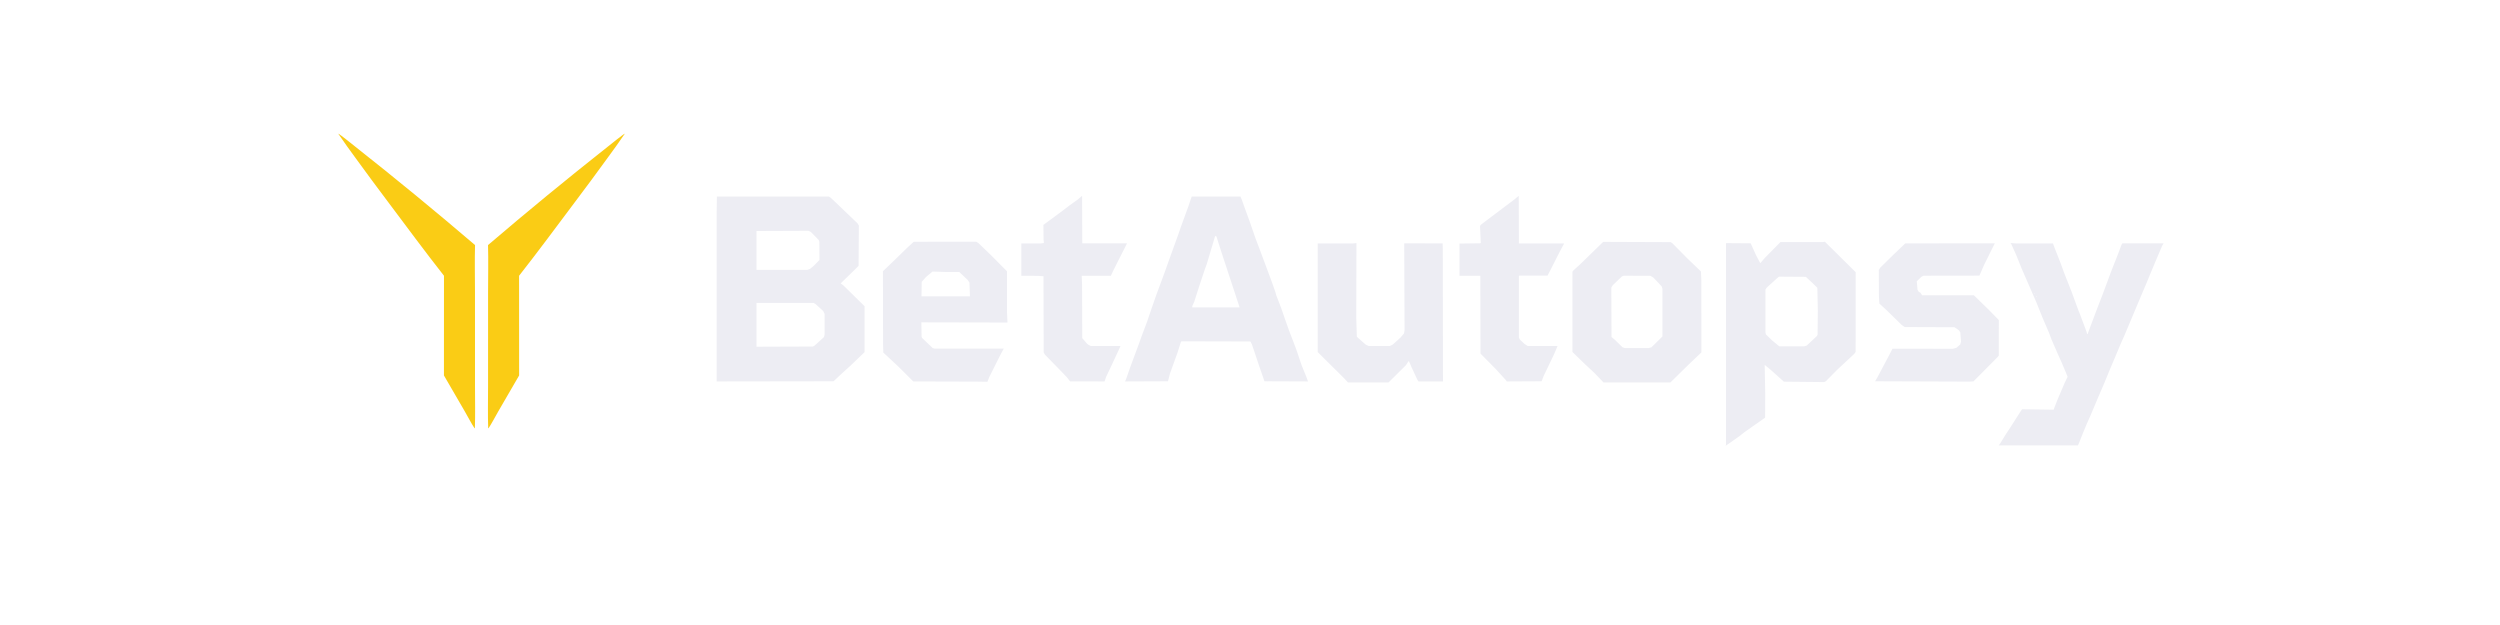
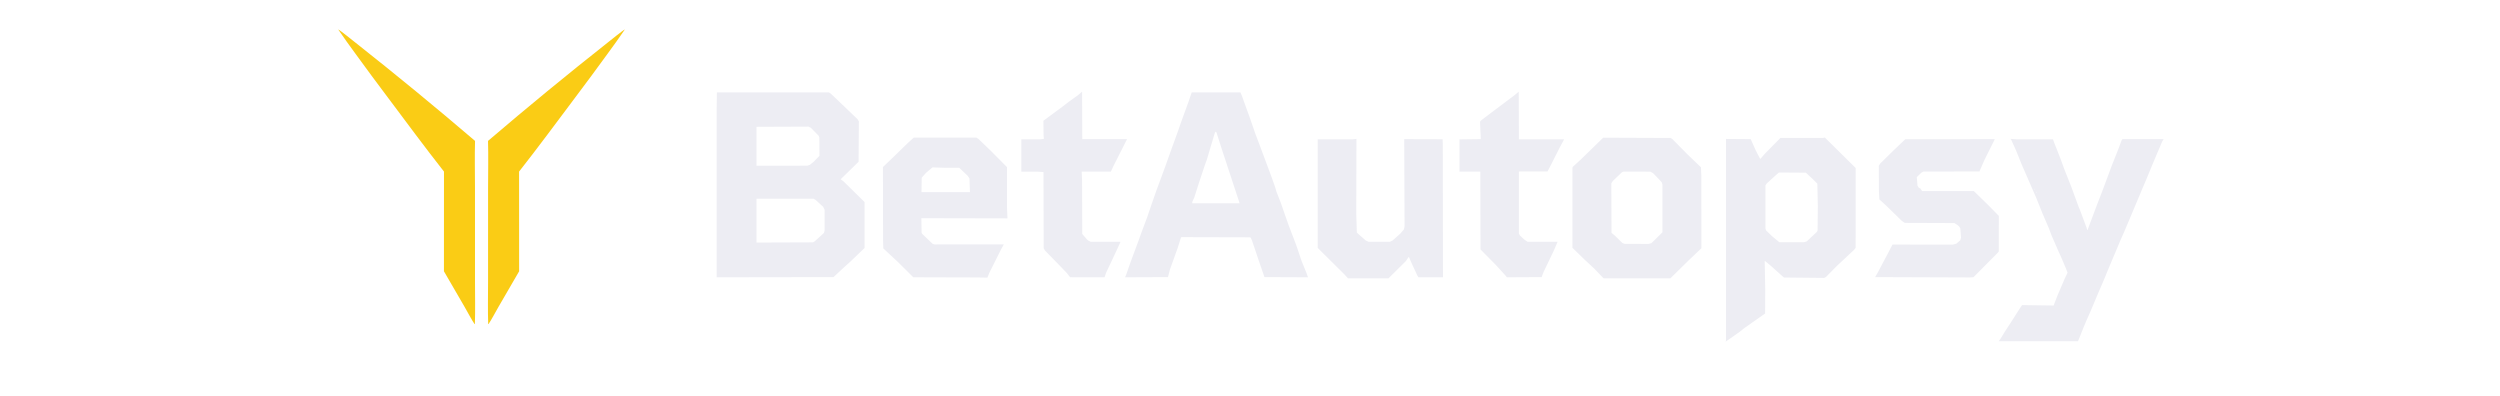
- <svg xmlns="http://www.w3.org/2000/svg" width="2400" height="600" viewBox="0 0 2400 600" fill="none">
+ <svg xmlns="http://www.w3.org/2000/svg" width="2400" height="380" viewBox="0 100 2400 380" fill="none">
  <path d="M324.645 128.243C326.245 128.816 338.911 139.108 341.313 140.989C380.166 171.663 418.416 203.092 456.042 235.259C455.606 249.463 455.993 265.963 455.989 280.356L456.002 370.545C456.004 383.669 456.336 398.162 455.879 411.129L455.518 411.048C453.001 407.401 448.515 398.95 446.072 394.723L426.176 360.435L426.221 264.719C408.136 241.715 389.974 217.123 372.396 193.687C361.978 179.871 351.689 165.959 341.53 151.952C335.908 144.212 329.956 136.162 324.645 128.243Z" fill="#FACC15" />
  <path d="M599.898 128.243C598.299 128.816 585.633 139.108 583.23 140.989C544.377 171.663 506.127 203.092 468.501 235.259C468.937 249.463 468.55 265.963 468.554 280.356L468.541 370.545C468.539 383.669 468.207 398.162 468.665 411.129L469.025 411.048C471.542 407.401 476.028 398.95 478.471 394.723L498.368 360.435L498.322 264.719C516.407 241.715 534.569 217.123 552.147 193.687C562.565 179.871 572.854 165.959 583.013 151.952C588.635 144.212 594.587 136.162 599.898 128.243Z" fill="#FACC15" />
  <path d="M1656.76 427.423L1656.98 426.845V330.123V233.4L1668.83 233.488L1680.68 233.575L1683.14 239.08L1685.61 244.584L1687.67 248.521L1689.74 252.458L1689.98 252.358L1690.23 252.257L1692.24 249.922L1694.25 247.587L1701.73 239.997L1709.22 232.408H1729.6H1749.97L1750.93 232.229L1751.89 232.051L1766.66 246.658L1781.43 261.265L1781.42 299.559L1781.41 337.854L1780.68 338.846L1779.95 339.839L1771.76 347.477L1763.57 355.115L1758.24 360.512L1752.91 365.909L1752.05 366.354L1751.19 366.798L1731.88 366.605L1712.58 366.412L1711.22 365.215L1709.86 364.018L1705.02 359.67L1700.18 355.323L1697.24 352.879L1694.3 350.435L1694.21 350.553L1694.12 350.671L1694.37 364.349L1694.62 378.027L1694.56 389.5L1694.51 400.974L1689.51 404.48L1684.5 407.985L1679.5 411.509L1674.49 415.032L1672.33 416.756L1670.16 418.479L1665.49 421.787L1660.82 425.095L1658.68 426.547L1656.54 428L1656.76 427.423ZM1733.13 332.136L1734.39 331.787L1739.23 327.265L1744.06 322.744L1744.47 322.029L1744.88 321.314L1745 309.637L1745.11 297.961L1744.88 287.119L1744.65 276.277L1742.26 273.934L1739.88 271.591L1736.75 268.68L1733.61 265.768L1732.91 265.765L1732.21 265.762L1720 265.682L1707.79 265.601L1706.43 266.769L1705.07 267.937L1700.57 272.032L1696.08 276.127L1695.46 277.036L1694.84 277.945V298.628V319.312L1695.09 320.204L1695.34 321.097L1698.26 323.923L1701.18 326.749L1704.65 329.619L1708.11 332.489L1719.99 332.487L1731.87 332.485L1733.13 332.136ZM1919.59 426.483L1920.4 425.399L1922.52 421.896L1924.64 418.393L1927.38 414.223L1930.11 410.053L1934.79 402.714L1939.48 395.374L1940.33 394.133L1941.19 392.891L1956.37 393.102L1971.55 393.314L1971.75 392.676L1971.95 392.038L1973.65 387.701L1975.34 383.364L1978.76 375.358L1982.18 367.351L1983.53 364.565L1984.88 361.78L1984.09 359.728L1983.29 357.677L1981.31 353.006L1979.34 348.336L1977.31 343.832L1975.29 339.328L1972.39 332.656L1969.48 325.984L1968.24 322.648L1966.99 319.312L1963.98 312.306L1960.96 305.301L1957.95 297.794L1954.93 290.288L1950.36 279.78L1945.79 269.271L1943.32 263.617L1940.85 257.963L1938.16 251.274L1935.47 244.584L1933.14 239.413L1930.8 234.242L1930.42 233.771L1930.04 233.299L1932.87 233.519L1935.71 233.738L1953.28 233.74L1970.85 233.742L1971.42 235.327L1972 236.911L1975.08 244.751L1978.16 252.591L1979.92 257.428L1981.68 262.265L1985.13 270.997L1988.58 279.729L1992.04 289.179L1995.51 298.628L1996.08 299.963L1996.65 301.297L1999.83 309.804L2003 318.311L2003.34 319.558L2003.67 320.804L2003.93 320.649L2004.18 320.494L2004.94 318.402L2005.71 316.31L2009.29 306.802L2012.87 297.294L2015.89 289.454L2018.91 281.615L2023.13 270.272L2027.35 258.929L2030.52 250.923L2033.69 242.916L2035.18 238.913L2036.66 234.91L2037.1 234.242L2037.54 233.575H2057.26H2076.99V233.64V233.704L2076.34 234.807L2075.69 235.911L2072.71 242.916L2069.72 249.922L2067.06 256.26L2064.41 262.599L2062.63 266.936L2060.86 271.273L2058.72 276.277L2056.58 281.281L2050.42 295.96L2044.25 310.638L2041.57 316.977L2038.89 323.315L2036.96 327.652L2035.04 331.989L2032.96 336.993L2030.87 341.997L2028.04 348.669L2025.21 355.341L2022.62 361.68L2020.02 368.019L2016.85 375.358L2013.69 382.697L2010.33 390.704L2006.97 398.71L2005.26 402.547L2003.54 406.383L2001.86 410.386L2000.18 414.39L1997.92 420.061L1995.66 425.732L1995.24 426.65L1994.81 427.567H1956.8H1918.78L1919.59 426.483ZM2000.58 408.718V408.385L2000.26 408.885L1999.94 409.386V409.719V410.053L2000.26 409.552L2000.58 409.052V408.718ZM2001.59 406.28L2001.58 405.716L2001.26 406.216L2000.94 406.717L2000.93 406.987L2000.93 407.257L2001.26 407.05L2001.59 406.844L2001.59 406.28ZM1954.78 284.388L1954.61 283.95L1954.58 284.589L1954.56 285.229L1954.76 285.027L1954.96 284.826L1954.78 284.388ZM1953.45 281.385L1953.27 280.947L1953.25 281.587L1953.22 282.226L1953.42 282.025L1953.62 281.823L1953.45 281.385ZM1292.16 365.099L1290.23 363.014L1277.61 350.504L1264.99 337.994V285.868V233.742L1281.92 233.739L1298.85 233.736L1300.52 233.536L1302.19 233.335L1302.1 269.318L1302.01 305.3L1302.29 314.284L1302.57 323.268L1304.38 324.902L1306.19 326.536L1308.69 328.722L1311.2 330.907L1312.53 331.524L1313.87 332.141H1324.04H1334.22L1335.55 331.521L1336.88 330.902L1339.39 328.668L1341.89 326.435L1343.22 325.206L1344.56 323.976L1346.19 322.057L1347.81 320.138L1348.1 318.611L1348.38 317.084L1348.22 275.329L1348.05 233.575L1366.48 233.628L1384.92 233.681L1385 236.297L1385.08 238.913L1385.17 302.548L1385.26 366.184L1373.51 366.184L1361.75 366.183L1361.19 365.323L1360.63 364.462L1357.82 358.401L1355.01 352.339L1353.82 349.587L1352.63 346.834H1352.39H1352.16L1350.89 348.753L1349.62 350.671L1341.29 358.928L1332.96 367.184H1313.52H1294.08L1292.16 365.099ZM1305.86 328.627L1304.52 327.451L1303.72 326.717L1302.91 325.984L1303.42 326.818L1303.93 327.652L1305.34 328.736L1306.74 329.821L1306.97 329.812L1307.19 329.803L1305.86 328.627ZM1534.92 362.492L1530.42 357.799L1526.06 353.756L1521.7 349.713L1515.61 343.797L1509.53 337.88V299.516V261.152L1509.72 260.64L1509.92 260.129L1513.64 256.724L1517.37 253.319L1528.21 242.758L1539.05 232.198L1571.41 232.322L1603.77 232.447L1604.6 232.958L1605.44 233.47L1612.61 240.728L1619.78 247.987L1626.35 254.292L1632.91 260.597L1633.1 264.911L1633.29 269.224L1633.31 303.776L1633.34 338.328L1627.23 344.135L1621.12 349.943L1612.34 358.564L1603.57 367.184H1571.49H1539.42L1534.92 362.492ZM1584.06 333.791L1585.37 333.428L1590.65 328.233L1595.93 323.038V300.155V277.273L1595.61 276.153L1595.29 275.033L1593.55 273.153L1591.81 271.273L1589.46 268.822L1587.1 266.371L1585.74 265.576L1584.38 264.78L1571.56 264.747L1558.73 264.714L1557.9 265.036L1557.06 265.358L1552.66 269.579L1548.26 273.801L1547.57 274.925L1546.87 276.05L1546.96 299.798L1547.06 323.546L1548.72 324.928L1550.39 326.311L1553.97 329.817L1557.55 333.323L1558.64 333.722L1559.73 334.12L1571.24 334.137L1582.75 334.154L1584.06 333.791ZM907.327 366.267L876.763 366.18L869.463 358.924L862.163 351.668L855.074 345.062L847.985 338.456L847.971 338.058L847.957 337.66L847.842 333.991L847.727 330.321L847.68 295.336L847.633 260.351L852.563 255.637L857.492 250.923L864.52 244.084L871.548 237.245L874.384 234.674L877.22 232.103L907.222 232.089L937.224 232.074L938.25 232.701L939.275 233.327L945.255 239.087L951.236 244.847L958.992 252.656L966.748 260.466V280.381V300.297L966.962 304.967L967.176 309.637L925.844 309.547L884.512 309.457L884.62 316.342L884.729 323.226L884.954 323.797L885.179 324.369L890.293 329.263L895.407 334.158L896.298 334.408L897.189 334.658L930.416 334.651L963.643 334.644L962.183 337.32L960.723 339.996L955.286 350.838L949.848 361.68L948.873 364.098L947.897 366.515L942.893 366.435L937.889 366.354L907.327 366.267ZM930.91 277.861L930.677 271.273L929.788 269.977L928.898 268.681L924.901 264.89L920.903 261.098L914.218 261.097L907.533 261.096L901.362 260.895L895.19 260.694L892.021 263.373L888.851 266.053L886.85 268.315L884.848 270.577L884.74 277.514L884.633 284.45H907.888H931.143L930.91 277.861ZM964.933 262.614L964.706 261.098H964.45H964.195L964.535 262.757L964.875 264.417L965.018 264.274L965.161 264.131L964.933 262.614ZM964.079 260.322V260.213L963.162 259.404L962.245 258.596L963.053 259.513L963.862 260.431H963.971H964.079V260.322ZM1845.6 366.184L1800.12 366.017L1801.38 363.848L1802.63 361.68L1808.1 351.338L1813.57 340.996L1815.18 337.877L1816.8 334.758L1845.73 334.801L1874.66 334.844L1876.36 334.395L1878.06 333.947L1879.95 332.316L1881.84 330.685L1882.22 329.335L1882.59 327.986L1882.24 323.551L1881.89 319.116L1881.3 318.22L1880.71 317.323L1880.02 316.736L1879.33 316.15L1877.8 315.147L1876.27 314.144L1852.42 314.059L1828.56 313.974L1827.11 312.974L1825.66 311.973L1818.47 304.941L1811.27 297.909L1807.73 294.658L1804.19 291.408L1803.98 287.679L1803.77 283.95L1803.71 271.573L1803.65 259.196L1804.36 258.062L1805.07 256.928L1811.34 250.756L1817.61 244.584L1821.45 240.926L1825.28 237.269L1827.17 235.467L1829.05 233.666L1872.04 233.62L1915.02 233.575L1909.88 243.917L1904.74 254.259L1902.5 259.43L1900.26 264.601L1873.43 264.642L1846.6 264.683L1845.57 265.215L1844.54 265.747L1842.34 267.887L1840.13 270.028L1840.29 271.985L1840.45 273.942L1840.62 276.055L1840.79 278.168L1841.34 279.096L1841.89 280.023L1842.82 280.573L1843.75 281.123L1844.47 282.286L1845.19 283.449H1870.04H1894.9L1901.96 290.322L1909.02 297.195L1913.94 302.225L1918.86 307.255L1918.85 324.293L1918.84 341.33L1918.34 341.997L1917.83 342.664L1906.19 354.391L1894.54 366.117L1892.81 366.234L1891.08 366.35L1845.6 366.184ZM1810.52 364.271L1809.1 364.144L1807.69 364.271L1806.27 364.399H1809.1H1811.94L1810.52 364.271ZM1853.56 364.295L1853.14 364.126L1852.72 364.295L1852.31 364.463H1853.14H1853.97L1853.56 364.295ZM1858.05 364.272L1856.79 364.141L1855.72 364.275L1854.64 364.409L1856.98 364.406L1859.31 364.404L1858.05 364.272ZM1861.57 364.297L1861.16 364.131L1860.57 364.284L1859.98 364.438L1860.98 364.451L1861.98 364.463L1861.57 364.297ZM1868.24 364.295L1867.82 364.127L1867.4 364.295L1866.98 364.463H1867.82H1868.65L1868.24 364.295ZM1879.91 364.295L1879.49 364.127L1879.08 364.295L1878.66 364.463H1879.49H1880.33L1879.91 364.295ZM1886.26 364.297L1885.85 364.131L1885.26 364.284L1884.67 364.438L1885.67 364.451L1886.67 364.463L1886.26 364.297ZM1888.41 364.314L1888.21 364.113L1887.77 364.288L1887.33 364.463L1887.97 364.489L1888.61 364.516L1888.41 364.314ZM1894.94 362.647L1896.34 361.112L1900.88 356.475L1905.41 351.839H1905.17H1904.92L1899.17 357.76L1893.41 363.682L1891.71 363.877L1890 364.073L1891.77 364.128L1893.53 364.182L1894.94 362.647ZM1907.34 349.901L1907.56 349.338L1906.54 350.317L1905.52 351.296V351.408V351.52L1906.32 350.992L1907.13 350.464L1907.34 349.901ZM1914.02 304.467L1912.73 303.144L1912.56 303.311L1912.4 303.478L1913.69 304.8L1914.98 306.122L1915.15 305.956L1915.31 305.789L1914.02 304.467ZM1891.41 303.931L1891.21 303.73L1890.77 303.905L1890.34 304.08L1890.98 304.107L1891.62 304.133L1891.41 303.931ZM1895.77 303.89L1894.52 303.76L1893.1 303.888L1891.67 304.016L1894.34 304.019L1897.01 304.021L1895.77 303.89ZM1911.69 303.799L1911.02 303.513L1904.18 303.561L1897.34 303.61L1903.68 303.799L1910.02 303.988L1911.19 304.037L1912.35 304.086L1911.69 303.799ZM688.002 285.372L688 204.552L688.105 196.628L688.211 188.705H742.002H795.794L796.618 189.261L797.443 189.816L799.612 191.848L801.78 193.879L812.532 204.169L823.284 214.458L823.9 215.51L824.517 216.561L824.377 235.911L824.236 255.26L821.015 258.435L817.793 261.61L812.419 266.835L807.044 272.06L808.415 273.082L809.787 274.104L819.88 284.031L829.974 293.958L829.97 316.025L829.967 338.093L823.211 344.572L816.456 351.05L812.619 354.521L808.783 357.991L804.489 362.004L800.194 366.017L744.098 366.105L688.002 366.193L688.002 285.372ZM781.236 332.198L782.042 331.739L786.495 327.703L790.948 323.667L791.275 322.49L791.601 321.314L791.605 311.327L791.608 301.341L790.933 299.948L790.259 298.554L786.68 295.288L783.101 292.022L782.1 291.407L781.099 290.791L753.661 290.79L726.223 290.789L726.229 311.82L726.235 332.852L753.334 332.754L780.432 332.656L781.236 332.198ZM776.326 258.626L777.56 258.185L779.328 256.748L781.097 255.311L783.888 252.45L786.679 249.588L786.623 240.807L786.566 232.025L786.247 231.187L785.929 230.349L782.178 226.507L778.428 222.666L777.26 222.116L776.092 221.565L751.155 221.665L726.218 221.764V240.43V259.096L750.655 259.081L775.092 259.067L776.326 258.626ZM789.486 249.672L789.293 248.254L789.069 243.991L788.845 239.727L788.687 239.885L788.53 240.042L788.774 245.566L789.017 251.09H789.348H789.679L789.486 249.672ZM1025.73 364.129L1024.17 362.119L1021.25 359.064L1018.32 356.009L1010.71 348.213L1003.09 340.417L1002.52 339.372L1001.94 338.328L1001.84 301.81L1001.75 265.292L1001.68 265.226L1001.61 265.16L998.774 264.984L995.939 264.808L988.21 264.787L980.482 264.767L980.469 249.255L980.457 233.742L989.532 233.739L998.608 233.736L1000.37 233.524L1002.14 233.312L1001.98 231.607L1001.82 229.901L1001.75 222.898L1001.67 215.894L1005.53 213.058L1009.38 210.223L1014.67 206.31L1019.96 202.398L1023.13 199.961L1026.3 197.524L1030.41 194.575L1034.53 191.625L1036.67 189.813L1038.8 188L1038.89 210.788L1038.97 233.575H1060.41H1081.84L1081.84 233.706L1081.84 233.837L1075.41 246.55L1068.98 259.263L1067.71 262.015L1066.43 264.767H1052.44H1038.44L1038.61 268.854L1038.78 272.941L1038.87 298.767L1038.95 324.593L1041.28 327.29L1043.61 329.987L1044.29 330.524L1044.98 331.061L1046.05 331.608L1047.11 332.156H1061.31H1075.5V332.391V332.626L1074.35 335.143L1073.2 337.66L1070.55 343.331L1067.91 349.003L1064.92 355.341L1061.92 361.68L1061.15 363.932L1060.37 366.183L1043.83 366.162L1027.3 366.14L1025.73 364.129ZM1004.02 333.245L1003.88 332.323L1003.87 333.991L1003.87 335.659L1004.01 334.913L1004.16 334.167L1004.02 333.245ZM1004.01 327.575L1003.86 326.985L1003.84 327.986L1003.83 328.987L1004 328.576L1004.16 328.165L1004.01 327.575ZM1004 325.734L1003.83 325.317V326.151V326.985L1004 326.568L1004.17 326.151L1004 325.734ZM1004.21 324.149L1004.38 323.482H1004.08H1003.78V324.149V324.817H1003.91H1004.03L1004.21 324.149ZM1004.28 321.814L1004.05 320.766L1003.91 320.903L1003.77 321.04L1003.99 322.106L1004.2 323.172L1004.35 323.017L1004.51 322.863L1004.28 321.814ZM1080.17 366.06V365.932L1080.72 364.64L1081.26 363.348L1083.18 357.844L1085.09 352.339L1089.18 341.33L1093.26 330.321L1094.69 326.318L1096.12 322.314L1098.69 315.476L1101.26 308.637L1103.53 301.965L1105.8 295.292L1107.96 289.121L1110.12 282.949L1112.84 275.61L1115.56 268.27L1117.21 263.767L1118.86 259.263L1121.17 252.758L1123.49 246.252L1127.17 236.077L1130.86 225.902L1132.24 221.899L1133.62 217.896L1137.21 208.054L1140.79 198.213L1142.41 193.459L1144.02 188.705H1167.44H1190.85L1191.52 190.29L1192.2 191.875L1193.2 194.71L1194.19 197.546L1197.05 205.386L1199.9 213.225L1202.55 220.898L1205.2 228.571L1207.22 233.909L1209.25 239.247L1214.91 254.426L1220.56 269.605L1222.4 274.776L1224.23 279.947L1224.8 281.948L1225.38 283.95L1227.7 289.955L1230.02 295.96L1231.8 301.131L1233.58 306.301L1235.41 311.472L1237.23 316.643L1238.9 320.98L1240.58 325.317L1242.48 330.321L1244.38 335.325L1246.97 342.998L1249.57 350.671L1251.81 356.176L1254.06 361.68L1254.66 363.348L1255.25 365.016L1255.49 365.602L1255.72 366.189L1234.8 366.103L1213.87 366.017L1211.06 357.844L1208.24 349.67L1205.05 340.162L1201.86 330.655L1201.38 329.707L1200.89 328.76L1201.07 328.292L1201.25 327.825L1167.71 327.739L1134.16 327.652L1133.89 327.986L1133.62 328.319L1132.05 333.323L1130.48 338.328L1126.83 348.463L1123.17 358.599L1122.22 362.308L1121.26 366.017L1100.72 366.103L1080.17 366.189V366.06ZM1218.37 364.295L1217.95 364.126L1217.54 364.295L1217.12 364.463H1217.95H1218.79L1218.37 364.295ZM1224.54 364.277L1223.62 364.138L1222.71 364.277L1221.79 364.416H1223.62H1225.46L1224.54 364.277ZM1227.05 364.297L1226.64 364.131L1226.05 364.284L1225.46 364.438L1226.46 364.451L1227.46 364.463L1227.05 364.297ZM1237.06 323.135L1236.88 322.455L1236.72 322.62L1236.55 322.786L1236.75 323.301L1236.95 323.816H1237.09H1237.24L1237.06 323.135ZM1189.76 294.375L1189.55 293.624L1181.09 267.937L1172.63 242.249L1170.24 234.743L1167.84 227.237L1167.49 226.803L1167.14 226.369L1166.73 226.803L1166.33 227.237L1165.09 231.407L1163.85 235.577L1163.39 237.078L1162.93 238.579L1160.75 245.919L1158.58 253.258L1157.6 255.927L1156.62 258.596L1153.79 267.103L1150.97 275.61L1148.73 282.615L1146.49 289.621L1145.52 291.752L1144.56 293.883V294.505V295.126H1167.27H1189.98L1189.76 294.375ZM1446.05 365.517L1445.57 364.845L1440.78 359.593L1435.99 354.341L1428.64 346.902L1421.29 339.463L1421.19 302.115L1421.1 264.767H1411.1H1401.1V249.294V233.82L1411.09 233.69L1421.08 233.56L1421.32 233.32L1421.56 233.08L1421.18 224.992L1420.81 216.903L1421.22 216.328L1421.62 215.753L1426.79 211.839L1431.96 207.924L1442.8 199.77L1453.65 191.616L1455.81 189.818L1457.98 188.02L1458.07 210.881L1458.15 233.742H1479.87H1501.58L1499.38 237.829L1497.19 241.915L1492.97 250.256L1488.75 258.596L1487.19 261.598L1485.63 264.601H1472.31H1458.98L1458.57 264.684L1458.15 264.767V294.475V324.182L1458.64 325.125L1459.13 326.068L1461.39 328.159L1463.65 330.25L1465.14 331.203L1466.62 332.156H1480.9H1495.18V332.269V332.382L1493.48 336.355L1491.78 340.329L1486.83 350.671L1481.87 361.013L1480.92 363.515L1479.97 366.017L1463.24 366.103L1446.52 366.19L1446.05 365.517Z" fill="#EDEDF3" />
  <path d="M962.281 257.951L960.613 260.786L960.947 261.287L961.781 262.955V264.289L964.95 265.457L966.285 262.955L964.283 259.285L962.281 257.951Z" fill="#EDEDF3" />
  <path d="M1002.81 318.834V335.514L1004.15 338.016L1007.32 335.514L1007.82 318.834H1002.81Z" fill="#EDEDF3" />
  <path d="M1216.16 365.872L1212.15 357.699L1217.32 353.028H1223.66L1231.83 364.705L1216.16 365.872Z" fill="#EDEDF3" />
  <path d="M1237.84 321.336L1234 323.004L1235.17 326.006L1237.84 324.338V321.336Z" fill="#EDEDF3" />
  <path d="M1197.31 322.003L1201.14 329.009V328.675H1203.65V324.672L1197.31 322.003Z" fill="#EDEDF3" />
  <path d="M1299.38 323.296L1301.89 326.006L1302.39 324.672L1306.56 327.674L1308.56 330.01L1304.06 335.848L1298.37 323.159L792.142 254.204V255.615L787.805 253.614V238.101H792.142V254.204L1298.37 323.159L1297.56 321.336L1299.38 323.296L1985.45 416.747L1994.36 414.494L2000.13 403.069L2002.97 406.239L1999.3 413.244L1994.36 414.494L1985.45 416.747L1299.38 323.296Z" fill="#EDEDF3" />
  <path d="M1895.04 299.985L1887.04 304.322L1902.88 311.995L1917.06 307.324L1913.23 302.821L1895.04 299.985Z" fill="#EDEDF3" />
  <path d="M1893.54 365.205L1909.22 349.359L1908.05 348.024L1810.81 357.866L1804.8 365.205H1893.54Z" fill="#EDEDF3" />
</svg>
